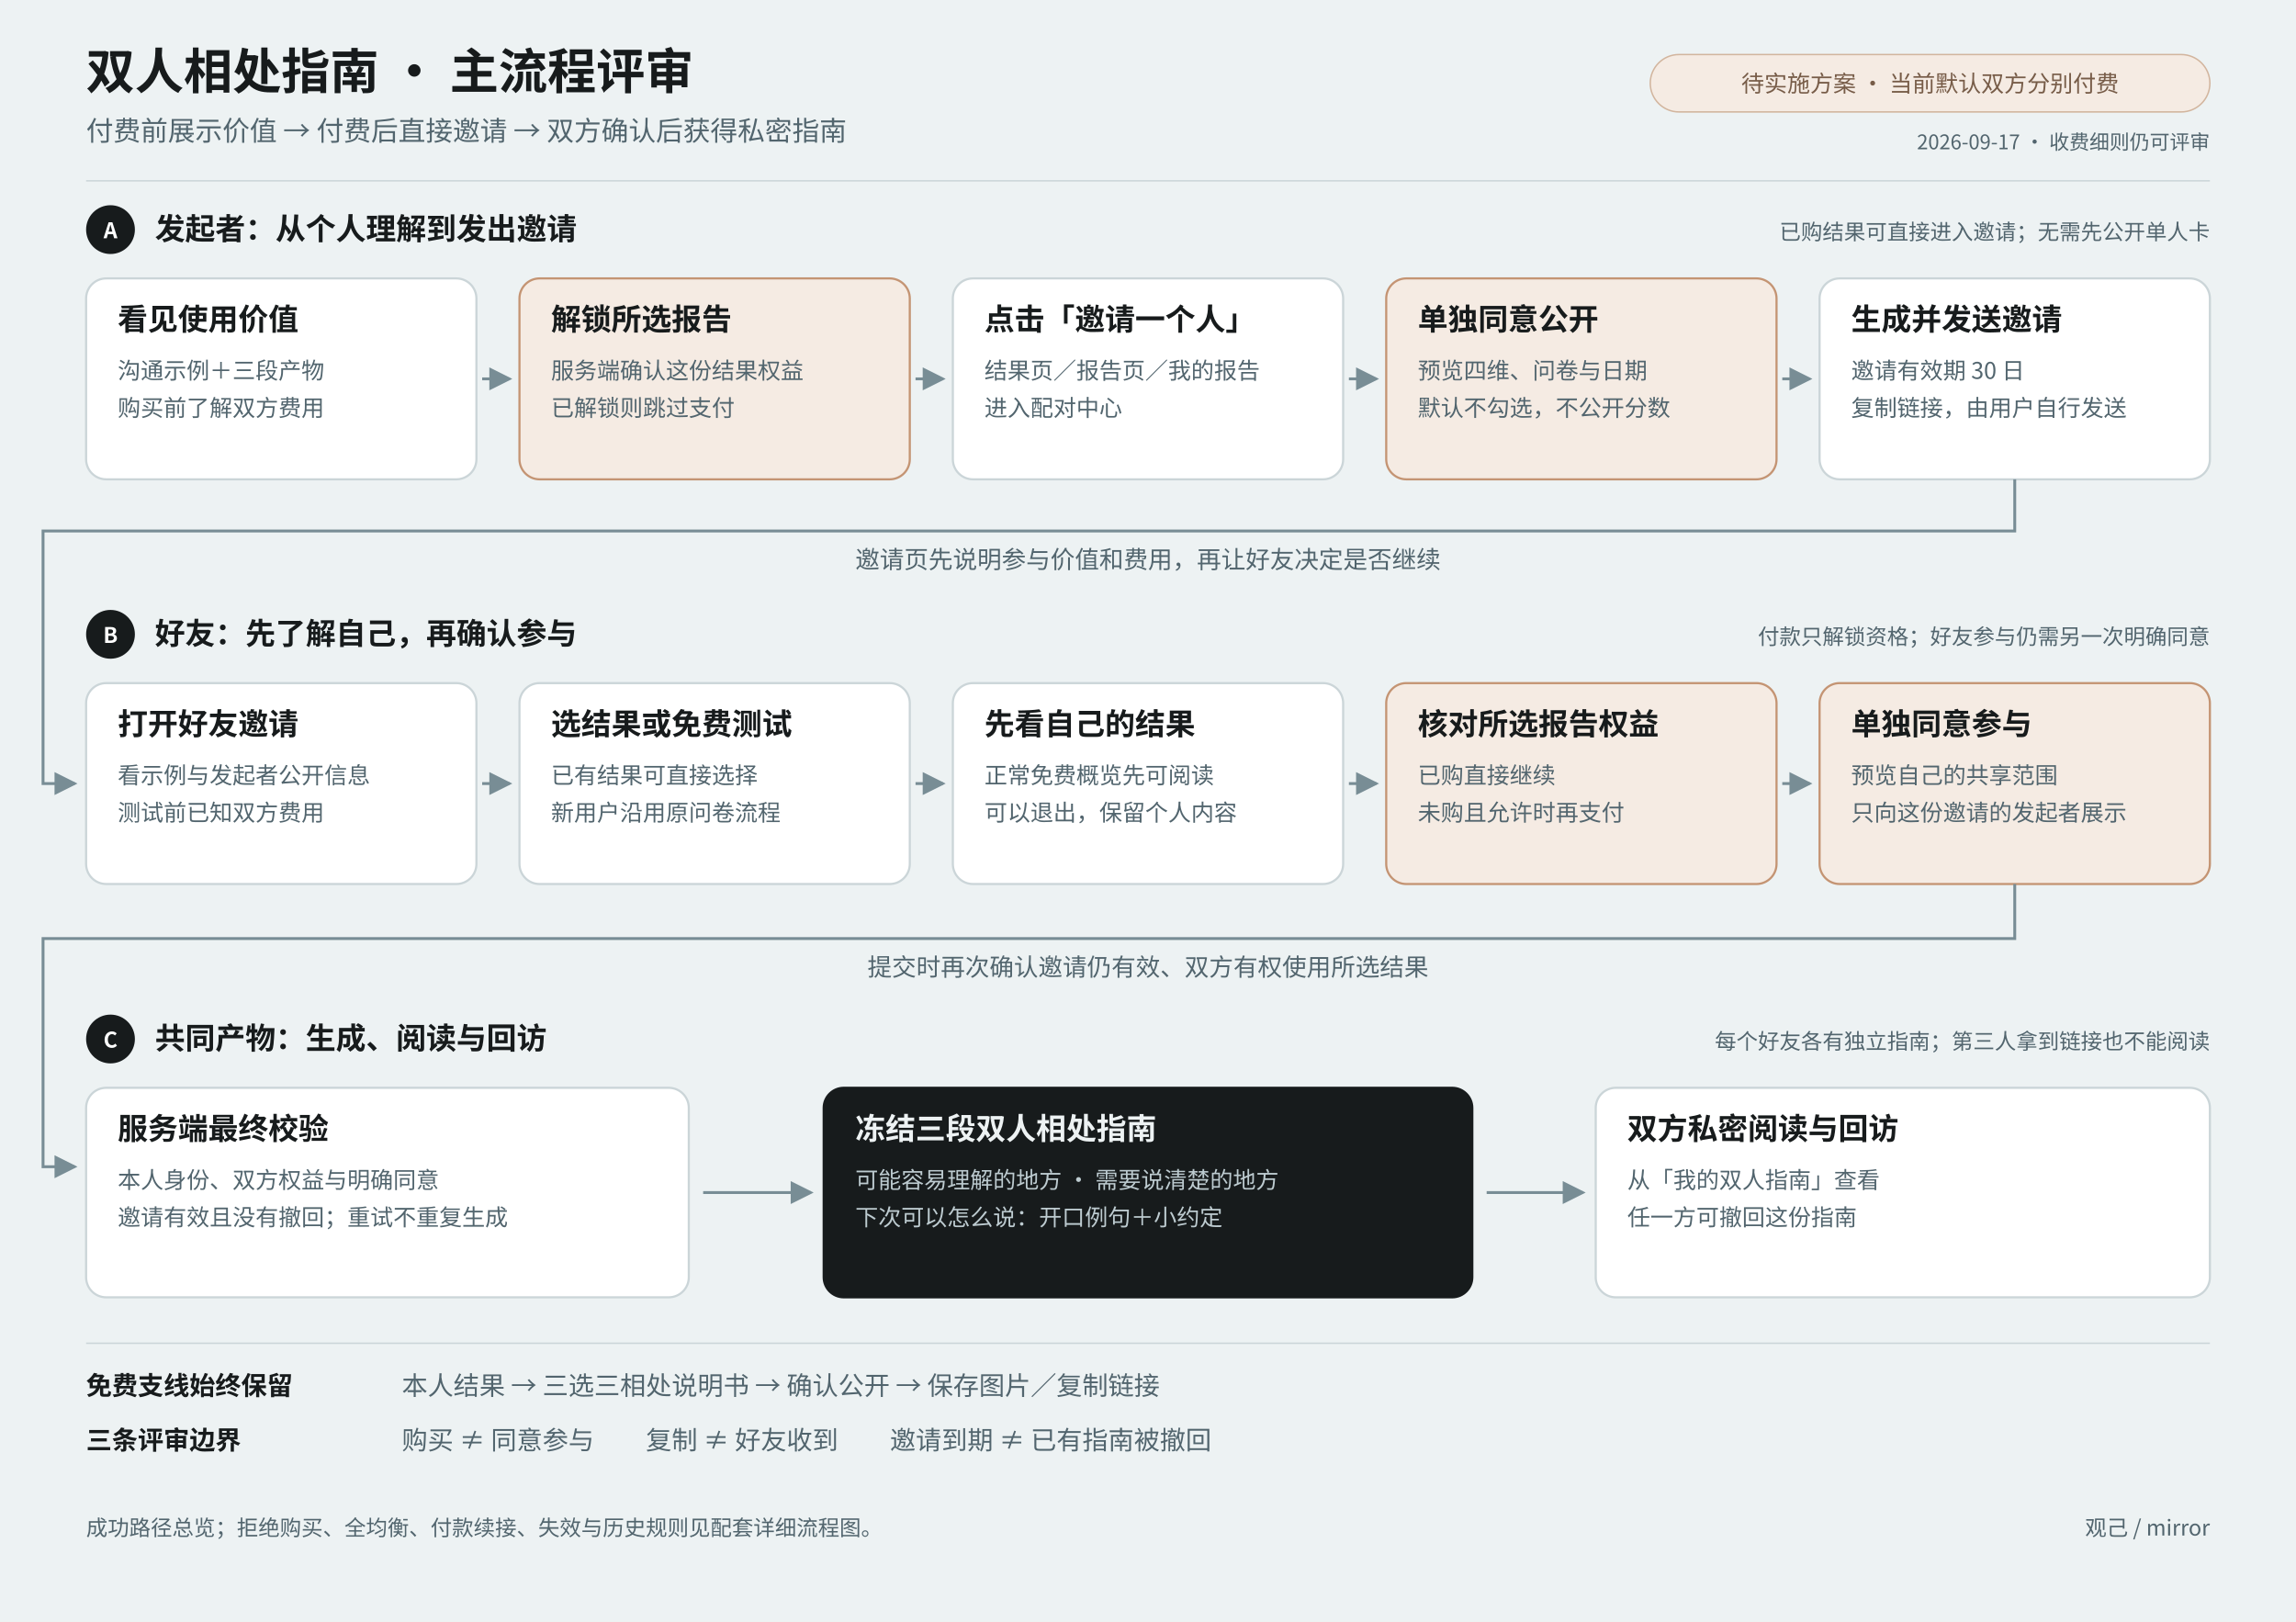
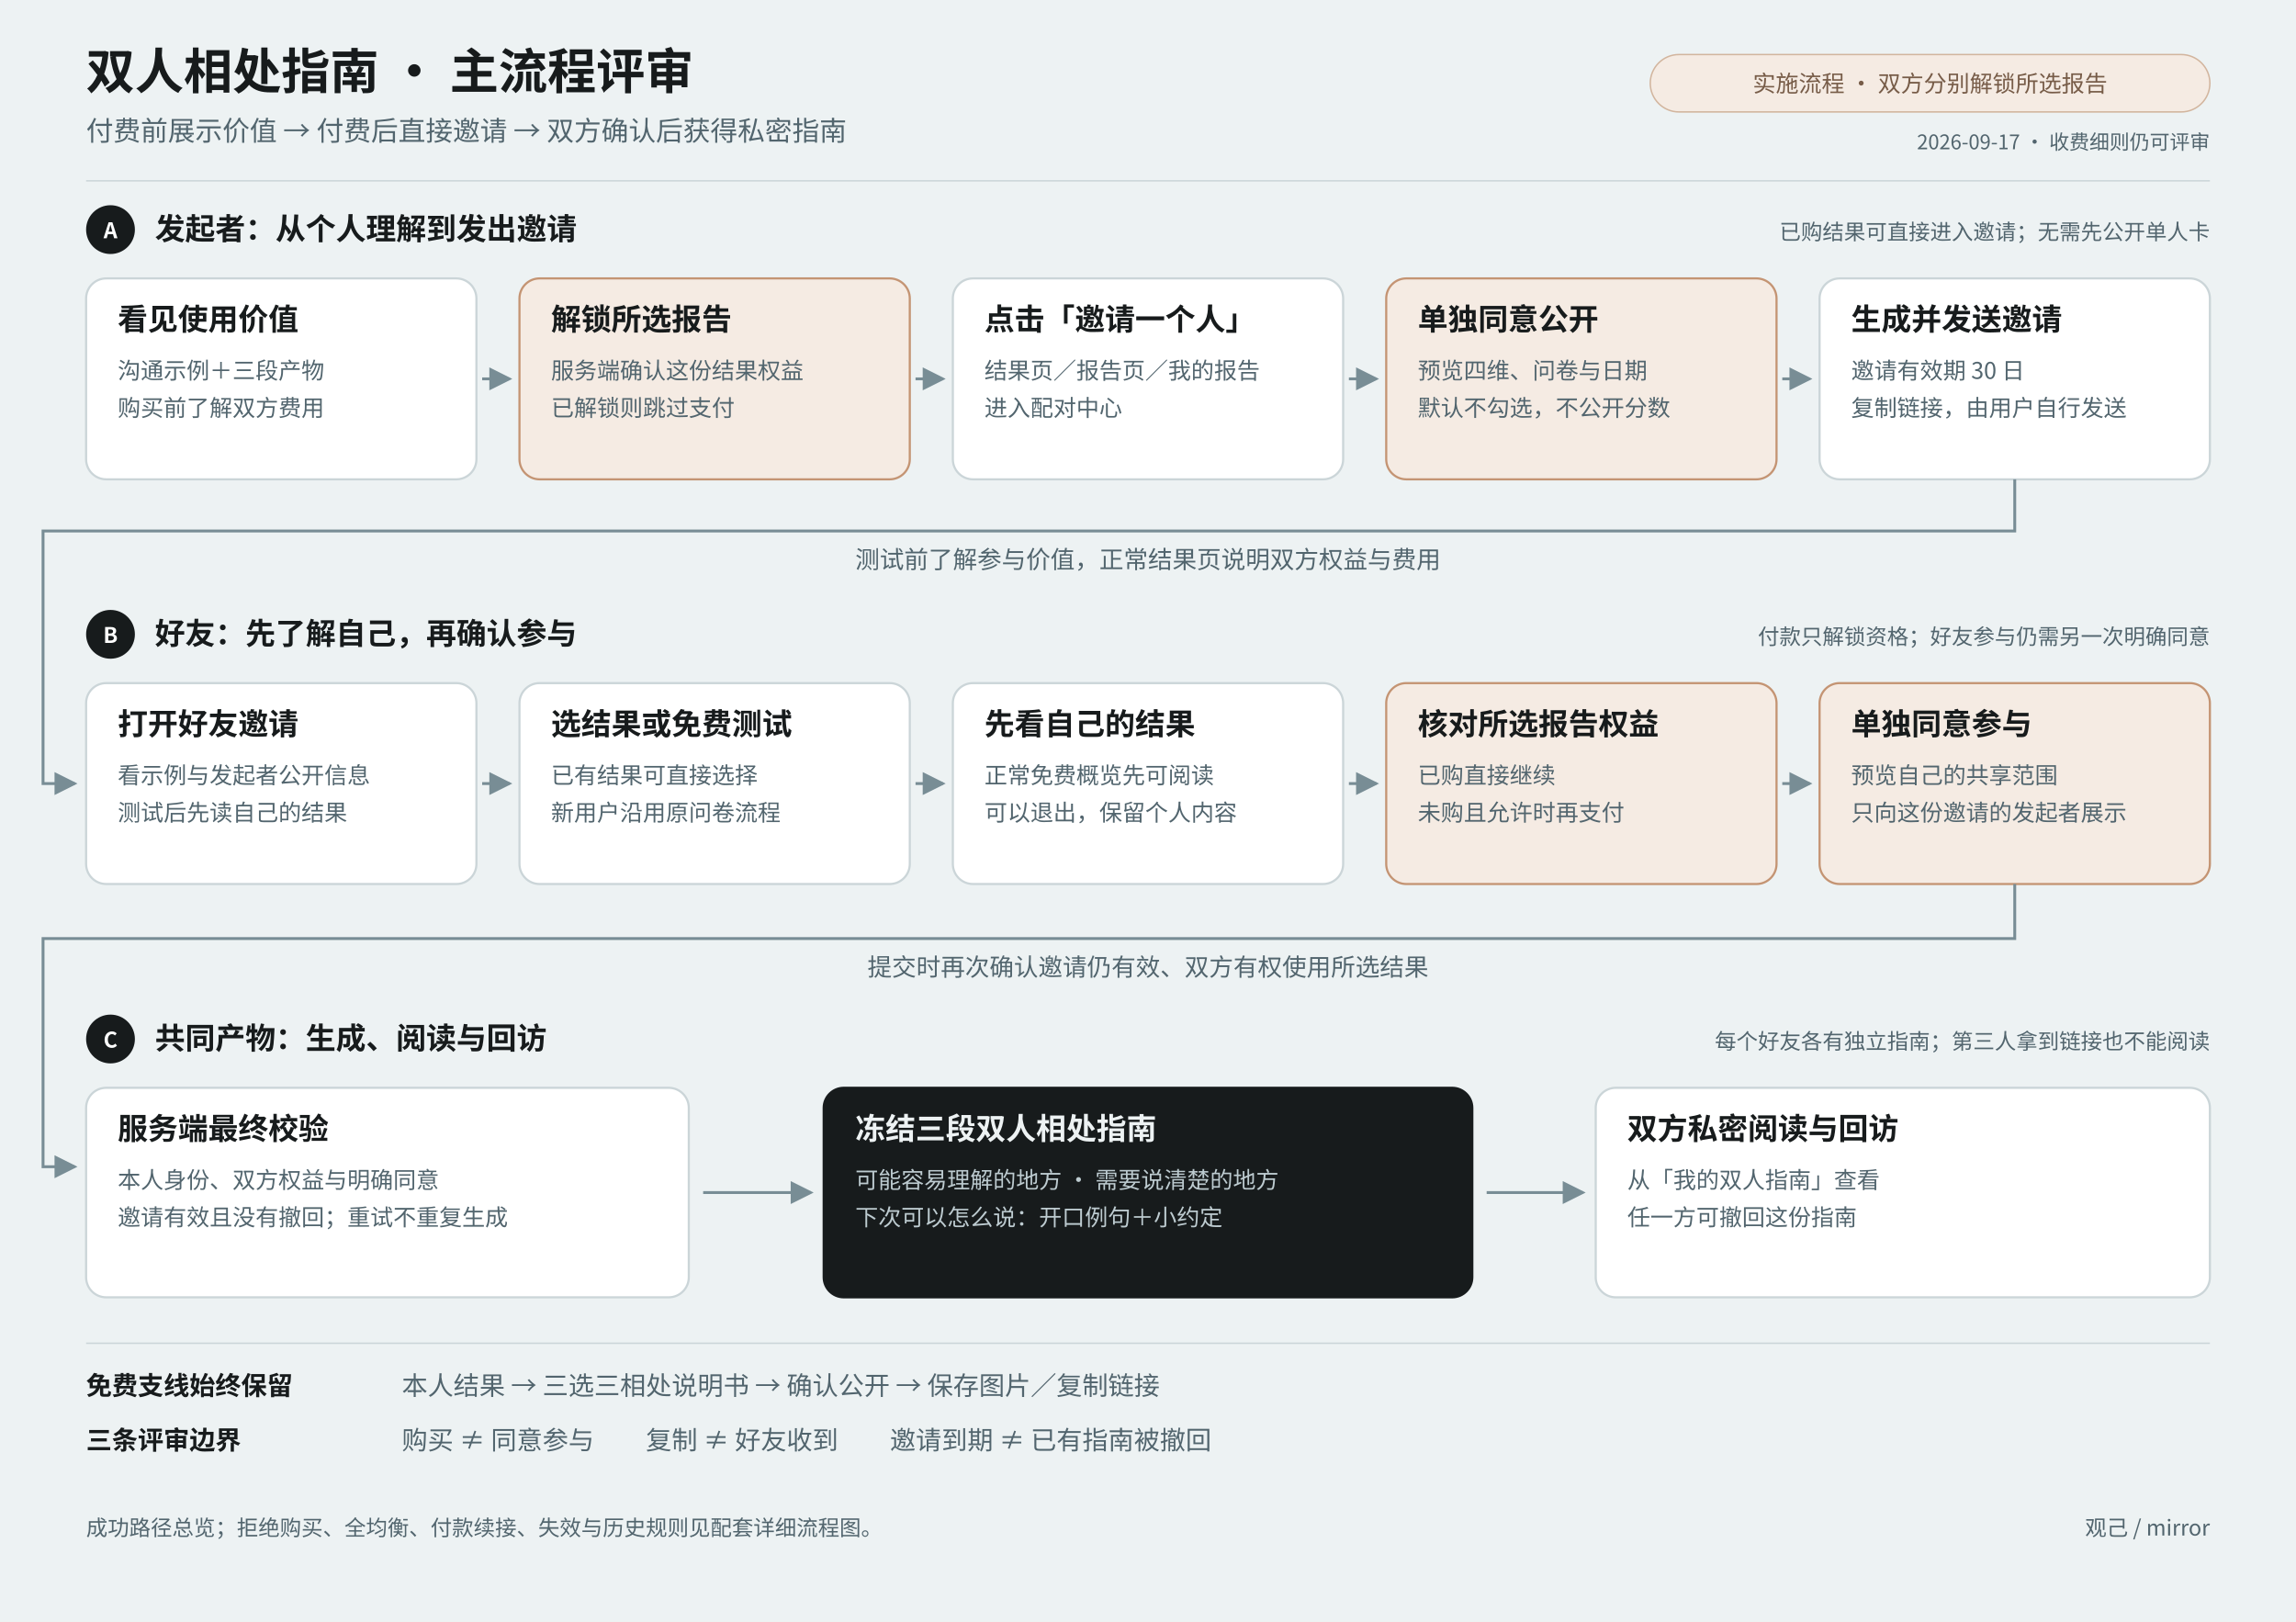
<svg xmlns="http://www.w3.org/2000/svg" width="1600" height="1130" viewBox="0 0 1600 1130" role="img" aria-labelledby="title desc">
  <defs>
    <marker id="arrow" markerWidth="8" markerHeight="8" refX="7" refY="4" orient="auto">
      <path d="M0,0 L8,4 L0,8 Z" fill="#788d95" />
    </marker>
  </defs>
  <rect width="1600" height="1130" fill="#edf2f3" />
  <g font-family="PingFang SC, Noto Sans CJK SC, Microsoft YaHei, sans-serif">
    <text x="60" y="62" font-size="34" fill="#171b1c" font-weight="600" text-anchor="start">双人相处指南 · 主流程评审</text>
    <text x="60" y="98" font-size="19" fill="#52656e" font-weight="400" text-anchor="start">付费前展示价值 → 付费后直接邀请 → 双方确认后获得私密指南</text>
    <rect x="1150" y="38" width="390" height="40" rx="20" fill="#f5ebe3" stroke="#d2b59e" />
-     <text x="1345" y="64" font-size="16" fill="#775c48" font-weight="500" text-anchor="middle">待实施方案 · 当前默认双方分别付费</text>
+     <text x="1345" y="64" font-size="16" fill="#775c48" font-weight="500" text-anchor="middle">实施流程 · 双方分别解锁所选报告</text>
    <text x="1540" y="104" font-size="14" fill="#52656e" font-weight="400" text-anchor="end">2026-09-17 · 收费细则仍可评审</text>
    <path d="M60,126 H1540" stroke="#cbd5d8" />
    <circle cx="77" cy="160" r="17" fill="#171b1c" />
    <text x="77" y="166" font-size="15" fill="#fff" font-weight="600" text-anchor="middle">A</text>
    <text x="108" y="167" font-size="21" fill="#171b1c" font-weight="600" text-anchor="start">发起者：从个人理解到发出邀请</text>
    <text x="1540" y="167" font-size="15" fill="#52656e" font-weight="400" text-anchor="end">已购结果可直接进入邀请；无需先公开单人卡</text>
    <rect x="60" y="194" width="272" height="140" rx="14" fill="#ffffff" stroke="#cbd5d8" stroke-width="1.5" />
    <text x="82" y="230" font-size="21" fill="#171b1c" font-weight="600" text-anchor="start">看见使用价值</text>
    <text x="82" y="264" font-size="16" fill="#52656e" font-weight="400" text-anchor="start">沟通示例＋三段产物</text>
    <text x="82" y="290" font-size="16" fill="#52656e" font-weight="400" text-anchor="start">购买前了解双方费用</text>
    <path d="M336,264 L355,264" fill="none" stroke="#788d95" stroke-width="2" marker-end="url(#arrow)" />
    <rect x="362" y="194" width="272" height="140" rx="14" fill="#f5ebe3" stroke="#c49473" stroke-width="1.5" />
    <text x="384" y="230" font-size="21" fill="#171b1c" font-weight="600" text-anchor="start">解锁所选报告</text>
    <text x="384" y="264" font-size="16" fill="#52656e" font-weight="400" text-anchor="start">服务端确认这份结果权益</text>
    <text x="384" y="290" font-size="16" fill="#52656e" font-weight="400" text-anchor="start">已解锁则跳过支付</text>
    <path d="M638,264 L657,264" fill="none" stroke="#788d95" stroke-width="2" marker-end="url(#arrow)" />
    <rect x="664" y="194" width="272" height="140" rx="14" fill="#ffffff" stroke="#cbd5d8" stroke-width="1.5" />
    <text x="686" y="230" font-size="21" fill="#171b1c" font-weight="600" text-anchor="start">点击「邀请一个人」</text>
    <text x="686" y="264" font-size="16" fill="#52656e" font-weight="400" text-anchor="start">结果页／报告页／我的报告</text>
    <text x="686" y="290" font-size="16" fill="#52656e" font-weight="400" text-anchor="start">进入配对中心</text>
    <path d="M940,264 L959,264" fill="none" stroke="#788d95" stroke-width="2" marker-end="url(#arrow)" />
    <rect x="966" y="194" width="272" height="140" rx="14" fill="#f5ebe3" stroke="#c49473" stroke-width="1.5" />
    <text x="988" y="230" font-size="21" fill="#171b1c" font-weight="600" text-anchor="start">单独同意公开</text>
    <text x="988" y="264" font-size="16" fill="#52656e" font-weight="400" text-anchor="start">预览四维、问卷与日期</text>
    <text x="988" y="290" font-size="16" fill="#52656e" font-weight="400" text-anchor="start">默认不勾选，不公开分数</text>
    <path d="M1242,264 L1261,264" fill="none" stroke="#788d95" stroke-width="2" marker-end="url(#arrow)" />
    <rect x="1268" y="194" width="272" height="140" rx="14" fill="#ffffff" stroke="#cbd5d8" stroke-width="1.5" />
    <text x="1290" y="230" font-size="21" fill="#171b1c" font-weight="600" text-anchor="start">生成并发送邀请</text>
    <text x="1290" y="264" font-size="16" fill="#52656e" font-weight="400" text-anchor="start">邀请有效期 30 日</text>
    <text x="1290" y="290" font-size="16" fill="#52656e" font-weight="400" text-anchor="start">复制链接，由用户自行发送</text>
    <path d="M1404,334 V370 H30 V546 H52" fill="none" stroke="#788d95" stroke-width="2" marker-end="url(#arrow)" />
-     <text x="800" y="396" font-size="17" fill="#52656e" font-weight="400" text-anchor="middle">邀请页先说明参与价值和费用，再让好友决定是否继续</text>
+     <text x="800" y="396" font-size="17" fill="#52656e" font-weight="400" text-anchor="middle">测试前了解参与价值，正常结果页说明双方权益与费用</text>
    <circle cx="77" cy="442" r="17" fill="#171b1c" />
    <text x="77" y="448" font-size="15" fill="#fff" font-weight="600" text-anchor="middle">B</text>
    <text x="108" y="449" font-size="21" fill="#171b1c" font-weight="600" text-anchor="start">好友：先了解自己，再确认参与</text>
    <text x="1540" y="449" font-size="15" fill="#52656e" font-weight="400" text-anchor="end">付款只解锁资格；好友参与仍需另一次明确同意</text>
    <rect x="60" y="476" width="272" height="140" rx="14" fill="#ffffff" stroke="#cbd5d8" stroke-width="1.5" />
    <text x="82" y="512" font-size="21" fill="#171b1c" font-weight="600" text-anchor="start">打开好友邀请</text>
    <text x="82" y="546" font-size="16" fill="#52656e" font-weight="400" text-anchor="start">看示例与发起者公开信息</text>
-     <text x="82" y="572" font-size="16" fill="#52656e" font-weight="400" text-anchor="start">测试前已知双方费用</text>
+     <text x="82" y="572" font-size="16" fill="#52656e" font-weight="400" text-anchor="start">测试后先读自己的结果</text>
    <path d="M336,546 L355,546" fill="none" stroke="#788d95" stroke-width="2" marker-end="url(#arrow)" />
    <rect x="362" y="476" width="272" height="140" rx="14" fill="#ffffff" stroke="#cbd5d8" stroke-width="1.5" />
    <text x="384" y="512" font-size="21" fill="#171b1c" font-weight="600" text-anchor="start">选结果或免费测试</text>
    <text x="384" y="546" font-size="16" fill="#52656e" font-weight="400" text-anchor="start">已有结果可直接选择</text>
    <text x="384" y="572" font-size="16" fill="#52656e" font-weight="400" text-anchor="start">新用户沿用原问卷流程</text>
    <path d="M638,546 L657,546" fill="none" stroke="#788d95" stroke-width="2" marker-end="url(#arrow)" />
    <rect x="664" y="476" width="272" height="140" rx="14" fill="#ffffff" stroke="#cbd5d8" stroke-width="1.5" />
    <text x="686" y="512" font-size="21" fill="#171b1c" font-weight="600" text-anchor="start">先看自己的结果</text>
    <text x="686" y="546" font-size="16" fill="#52656e" font-weight="400" text-anchor="start">正常免费概览先可阅读</text>
    <text x="686" y="572" font-size="16" fill="#52656e" font-weight="400" text-anchor="start">可以退出，保留个人内容</text>
    <path d="M940,546 L959,546" fill="none" stroke="#788d95" stroke-width="2" marker-end="url(#arrow)" />
    <rect x="966" y="476" width="272" height="140" rx="14" fill="#f5ebe3" stroke="#c49473" stroke-width="1.5" />
    <text x="988" y="512" font-size="21" fill="#171b1c" font-weight="600" text-anchor="start">核对所选报告权益</text>
    <text x="988" y="546" font-size="16" fill="#52656e" font-weight="400" text-anchor="start">已购直接继续</text>
    <text x="988" y="572" font-size="16" fill="#52656e" font-weight="400" text-anchor="start">未购且允许时再支付</text>
    <path d="M1242,546 L1261,546" fill="none" stroke="#788d95" stroke-width="2" marker-end="url(#arrow)" />
    <rect x="1268" y="476" width="272" height="140" rx="14" fill="#f5ebe3" stroke="#c49473" stroke-width="1.5" />
    <text x="1290" y="512" font-size="21" fill="#171b1c" font-weight="600" text-anchor="start">单独同意参与</text>
    <text x="1290" y="546" font-size="16" fill="#52656e" font-weight="400" text-anchor="start">预览自己的共享范围</text>
    <text x="1290" y="572" font-size="16" fill="#52656e" font-weight="400" text-anchor="start">只向这份邀请的发起者展示</text>
    <path d="M1404,616 V654 H30 V813 H52" fill="none" stroke="#788d95" stroke-width="2" marker-end="url(#arrow)" />
    <text x="800" y="680" font-size="17" fill="#52656e" font-weight="400" text-anchor="middle">提交时再次确认邀请仍有效、双方有权使用所选结果</text>
    <circle cx="77" cy="724" r="17" fill="#171b1c" />
    <text x="77" y="730" font-size="15" fill="#fff" font-weight="600" text-anchor="middle">C</text>
    <text x="108" y="731" font-size="21" fill="#171b1c" font-weight="600" text-anchor="start">共同产物：生成、阅读与回访</text>
    <text x="1540" y="731" font-size="15" fill="#52656e" font-weight="400" text-anchor="end">每个好友各有独立指南；第三人拿到链接也不能阅读</text>
    <rect x="60" y="758" width="420" height="146" rx="14" fill="#ffffff" stroke="#cbd5d8" stroke-width="1.5" />
    <text x="82" y="794" font-size="21" fill="#171b1c" font-weight="600" text-anchor="start">服务端最终校验</text>
    <text x="82" y="828" font-size="16" fill="#52656e" font-weight="400" text-anchor="start">本人身份、双方权益与明确同意</text>
    <text x="82" y="854" font-size="16" fill="#52656e" font-weight="400" text-anchor="start">邀请有效且没有撤回；重试不重复生成</text>
    <path d="M490,831 L565,831" fill="none" stroke="#788d95" stroke-width="2" marker-end="url(#arrow)" />
    <rect x="574" y="758" width="452" height="146" rx="14" fill="#171b1c" stroke="#171b1c" stroke-width="1.5" />
    <text x="596" y="794" font-size="21" fill="#edf2f3" font-weight="600" text-anchor="start">冻结三段双人相处指南</text>
    <text x="596" y="828" font-size="16" fill="#bdcbd0" font-weight="400" text-anchor="start">可能容易理解的地方 · 需要说清楚的地方</text>
    <text x="596" y="854" font-size="16" fill="#bdcbd0" font-weight="400" text-anchor="start">下次可以怎么说：开口例句＋小约定</text>
    <path d="M1036,831 L1103,831" fill="none" stroke="#788d95" stroke-width="2" marker-end="url(#arrow)" />
    <rect x="1112" y="758" width="428" height="146" rx="14" fill="#ffffff" stroke="#cbd5d8" stroke-width="1.5" />
    <text x="1134" y="794" font-size="21" fill="#171b1c" font-weight="600" text-anchor="start">双方私密阅读与回访</text>
    <text x="1134" y="828" font-size="16" fill="#52656e" font-weight="400" text-anchor="start">从「我的双人指南」查看</text>
    <text x="1134" y="854" font-size="16" fill="#52656e" font-weight="400" text-anchor="start">任一方可撤回这份指南</text>
    <path d="M60,936 H1540" stroke="#cbd5d8" />
    <text x="60" y="972" font-size="18" fill="#171b1c" font-weight="600" text-anchor="start">免费支线始终保留</text>
    <text x="280" y="972" font-size="18" fill="#52656e" font-weight="400" text-anchor="start">本人结果 → 三选三相处说明书 → 确认公开 → 保存图片／复制链接</text>
    <text x="60" y="1010" font-size="18" fill="#171b1c" font-weight="600" text-anchor="start">三条评审边界</text>
    <text x="280" y="1010" font-size="18" fill="#52656e" font-weight="400" text-anchor="start">购买 ≠ 同意参与　　复制 ≠ 好友收到　　邀请到期 ≠ 已有指南被撤回</text>
    <text x="60" y="1070" font-size="15" fill="#52656e" font-weight="400" text-anchor="start">成功路径总览；拒绝购买、全均衡、付款续接、失效与历史规则见配套详细流程图。</text>
    <text x="1540" y="1070" font-size="15" fill="#52656e" font-weight="500" text-anchor="end">观己 / mirror</text>
  </g>
</svg>
